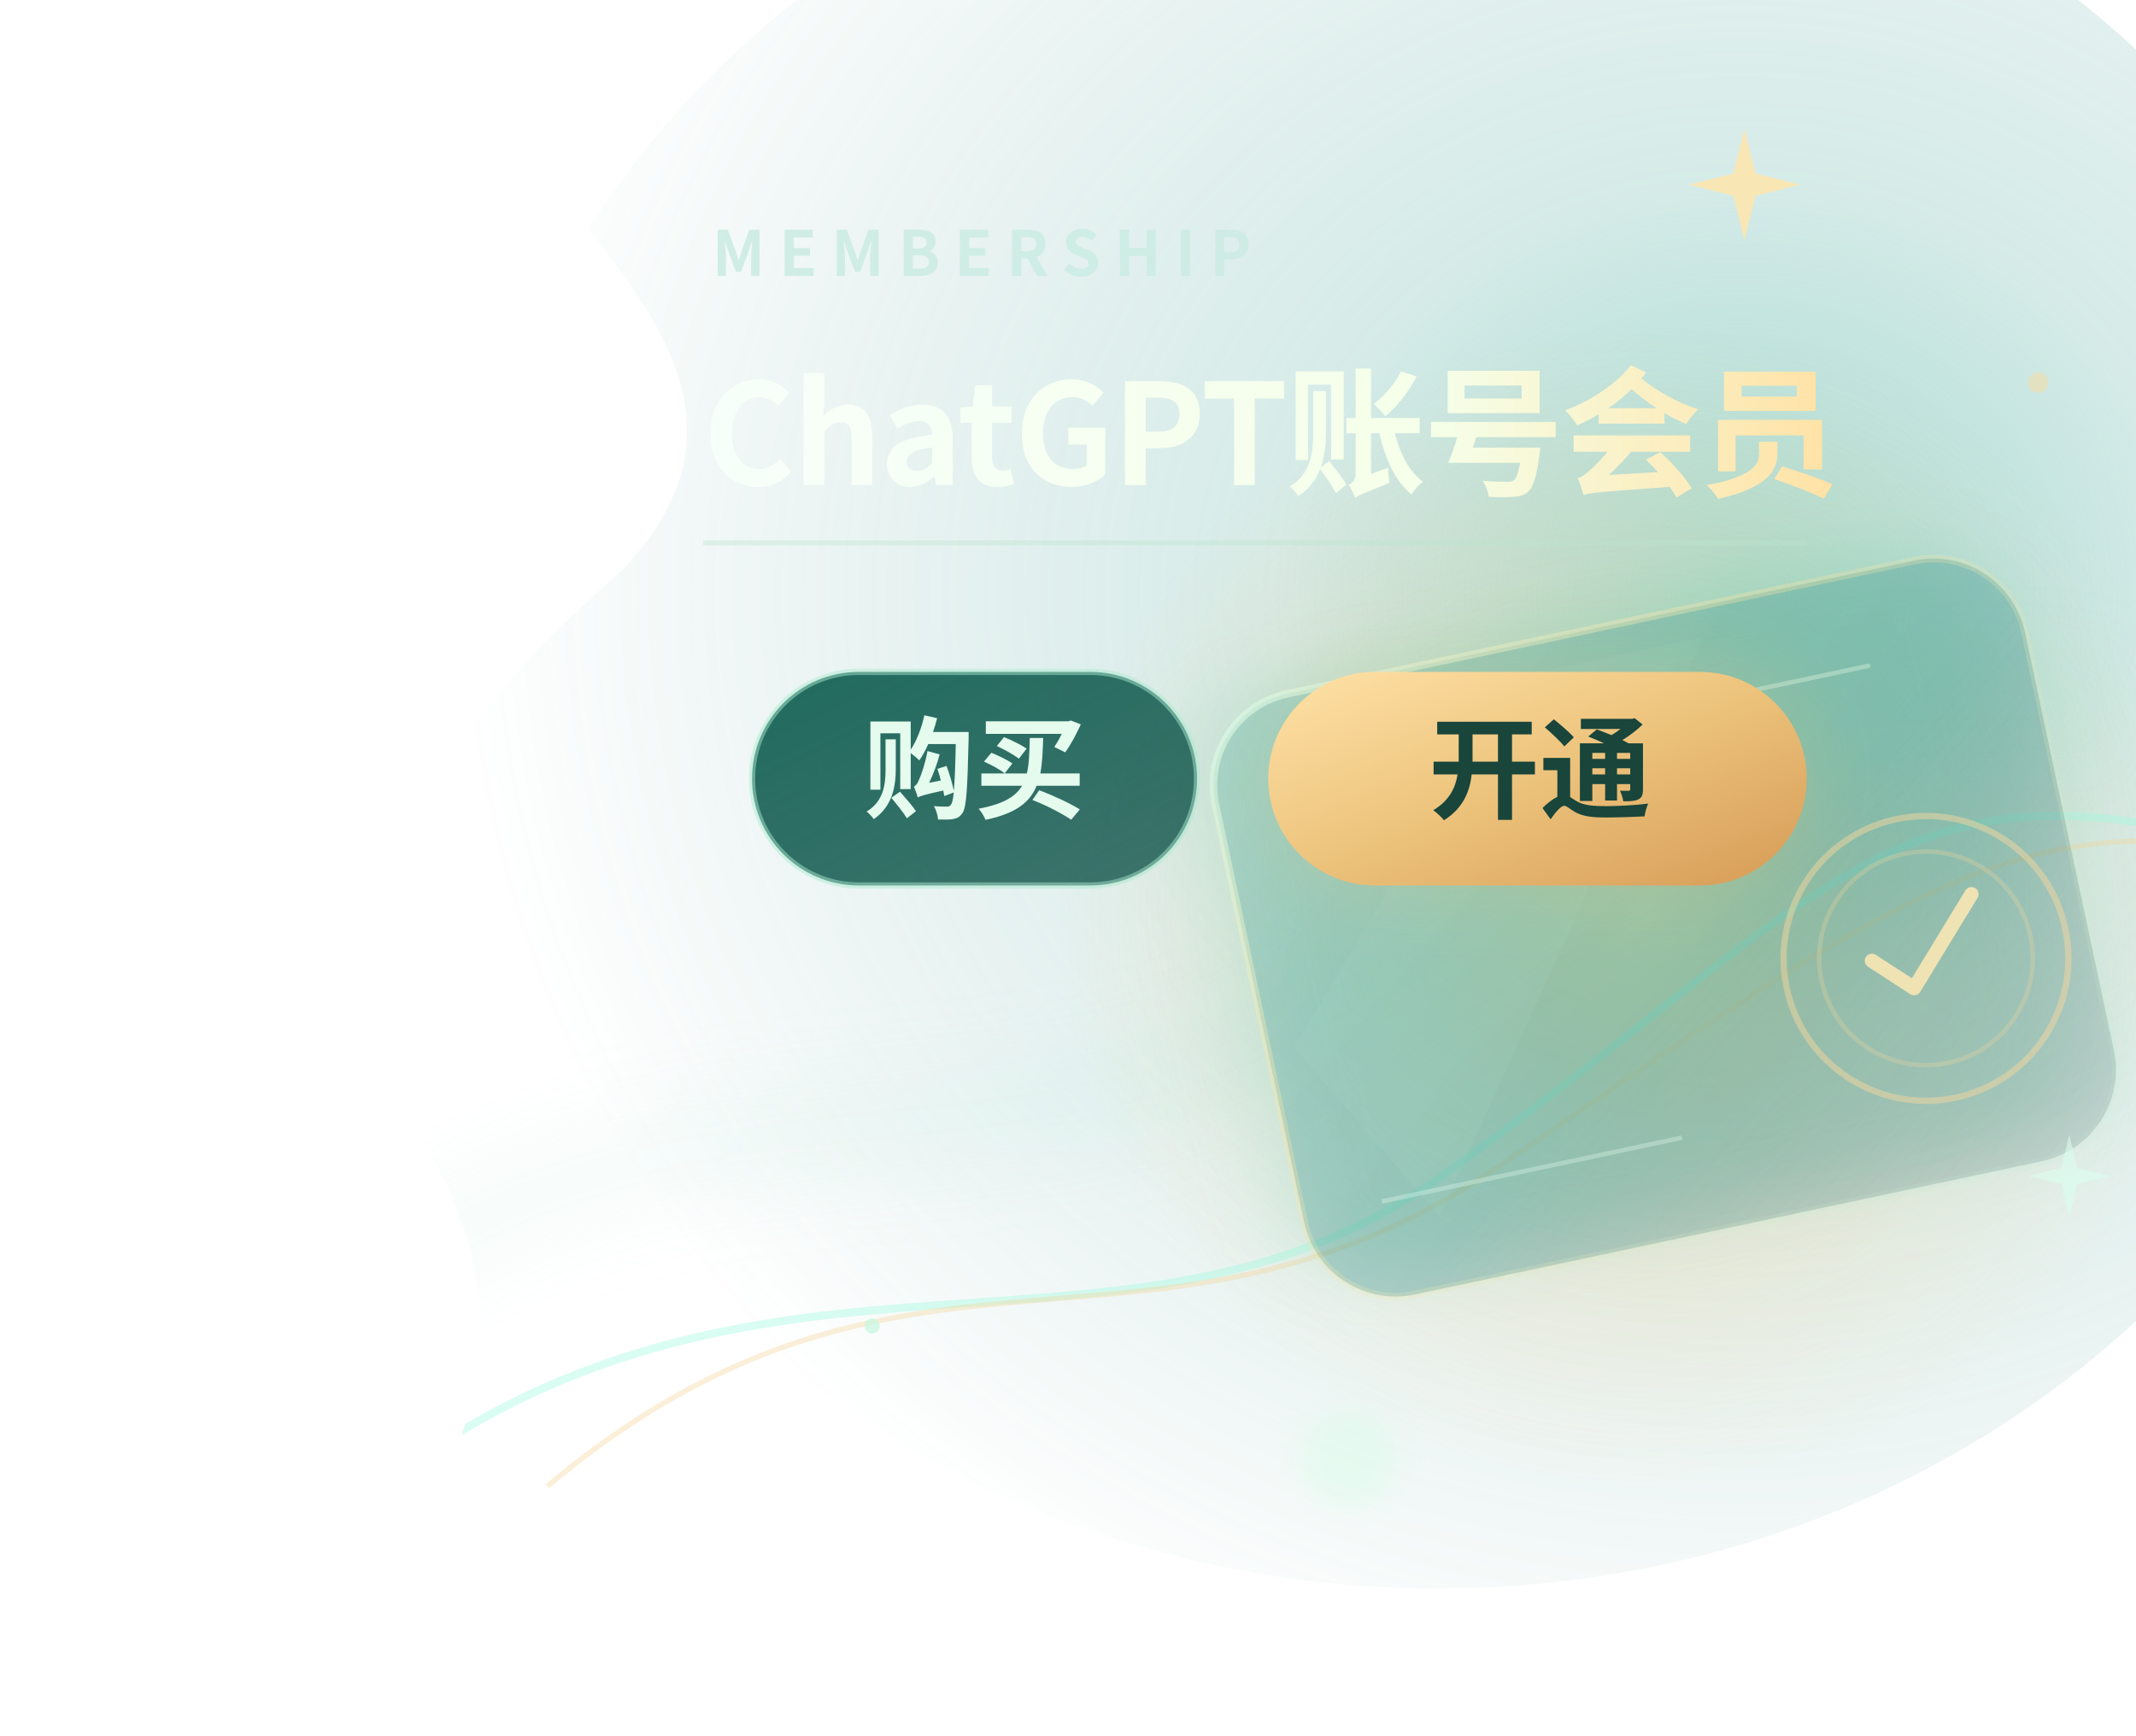
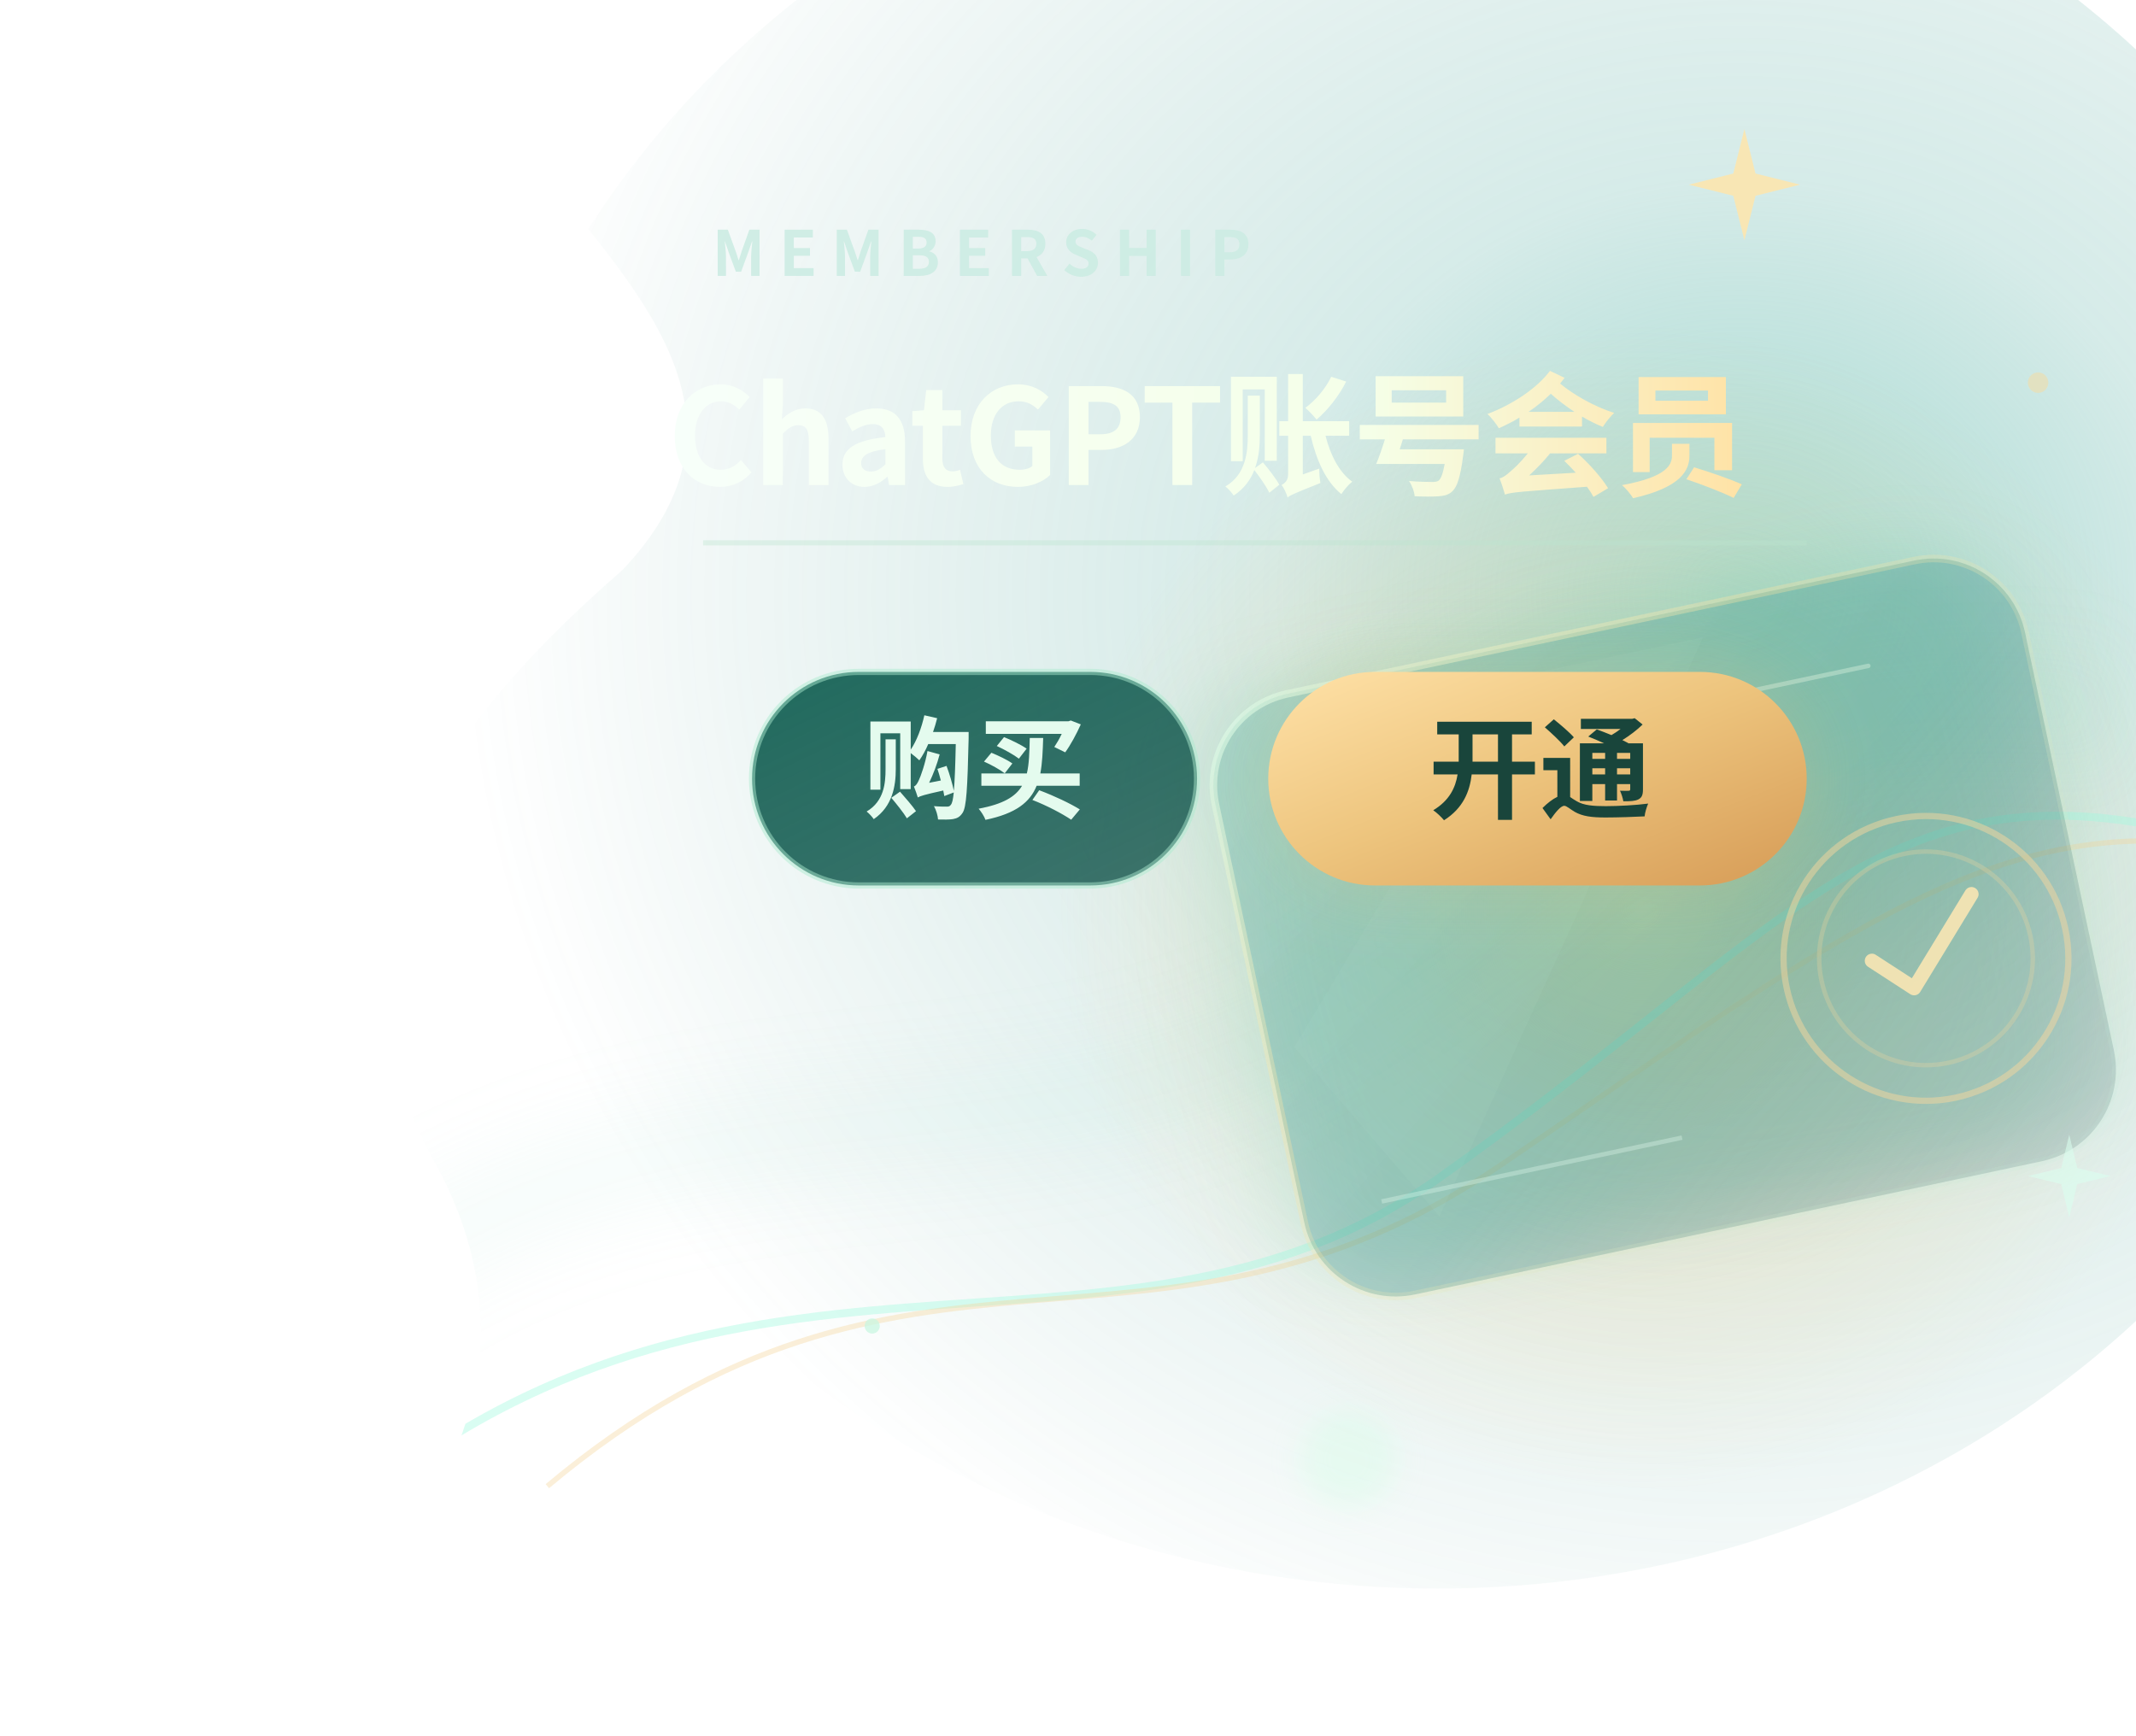
<svg xmlns="http://www.w3.org/2000/svg" width="720" height="585" viewBox="0 0 480 390" role="img" aria-labelledby="title desc">
  <defs>
    <radialGradient id="light" cx="65%" cy="45%" r="64%">
      <stop stop-color="#6dc6b7" stop-opacity=".58" />
      <stop offset=".36" stop-color="#4caa9e" stop-opacity=".23" />
      <stop offset="1" stop-color="#2d887c" stop-opacity="0" />
    </radialGradient>
    <radialGradient id="goldHalo">
      <stop stop-color="#ffe7a4" stop-opacity=".68" />
      <stop offset=".4" stop-color="#f6be68" stop-opacity=".23" />
      <stop offset="1" stop-color="#f4be63" stop-opacity="0" />
    </radialGradient>
    <linearGradient id="edge" x1="0" y1="0" x2="1" y2="1">
      <stop stop-color="#d9fff0" stop-opacity=".65" />
      <stop offset=".35" stop-color="#fce4a2" stop-opacity=".33" />
      <stop offset="1" stop-color="#bceee0" stop-opacity=".1" />
    </linearGradient>
    <linearGradient id="cardFill" x1="0" y1="0" x2="1" y2="1">
      <stop stop-color="#4ba99b" stop-opacity=".28" />
      <stop offset=".55" stop-color="#1b7c78" stop-opacity=".3" />
      <stop offset="1" stop-color="#052b32" stop-opacity=".13" />
    </linearGradient>
    <linearGradient id="headline" x1="0" x2="1" y1="0" y2="0">
      <stop stop-color="#f7fffa" />
      <stop offset=".65" stop-color="#f5ffe8" />
      <stop offset="1" stop-color="#ffe2a5" />
    </linearGradient>
    <linearGradient id="chipGold" x1="0" y1="0" x2="1" y2="1">
      <stop stop-color="#ffe2a8" />
      <stop offset=".48" stop-color="#edc47d" />
      <stop offset="1" stop-color="#d69b56" />
    </linearGradient>
    <linearGradient id="chipGlass" x1="0" y1="0" x2="1" y2="1">
      <stop stop-color="#176558" stop-opacity=".96" />
      <stop offset="1" stop-color="#19584f" stop-opacity=".82" />
    </linearGradient>
    <filter id="glow" x="-60%" y="-60%" width="220%" height="220%">
      <feGaussianBlur stdDeviation="9" />
    </filter>
    <filter id="soft" x="-50%" y="-50%" width="200%" height="200%">
      <feGaussianBlur stdDeviation="3" />
    </filter>
    <clipPath id="organic">
      <path d="M99 0H480V390H48c58-45 73-88 49-130-27-51-3-92 43-132C185 80 111 45 99 0Z" />
    </clipPath>
  </defs>
  <g clip-path="url(#organic)">
    <ellipse cx="323" cy="154" rx="221" ry="203" fill="url(#light)" />
    <ellipse cx="369" cy="204" rx="132" ry="131" fill="url(#goldHalo)" />
    <path d="M56 310c87-84 168-36 245-85 65-42 100-86 208-58" fill="none" stroke="#98ddcb" stroke-width="20" opacity=".09" filter="url(#glow)" />
    <path d="M71 346c91-83 178-29 252-81 79-56 100-94 168-78" fill="none" stroke="#a5fae0" stroke-width="1.8" opacity=".42" />
    <path d="M123 334c81-68 136-19 214-72 69-47 104-74 148-73" fill="none" stroke="#f4d69c" stroke-width="1.2" opacity=".38" />
    <g transform="translate(265 157) rotate(-12)">
      <rect width="185" height="137" rx="21" fill="#4ec3a9" opacity=".2" filter="url(#glow)" />
      <rect x="3" y="4" width="186" height="138" rx="21" fill="url(#cardFill)" stroke="url(#edge)" stroke-width="1.7" />
      <path d="M27 25h126m-126 8h83" stroke="#f2ffed" stroke-width="1" opacity=".33" stroke-linecap="round" />
      <circle cx="152" cy="92" r="32" stroke="#f7d69c" stroke-opacity=".48" stroke-width="1.4" fill="none" />
      <circle cx="152" cy="92" r="24" stroke="#f7d69c" stroke-opacity=".27" fill="none" />
      <path d="M140 90l8 8 17-18" fill="none" stroke="#ffe9b4" stroke-width="3.2" stroke-linecap="round" stroke-linejoin="round" opacity=".85" />
      <path d="M21 120h69" stroke="#e4fdf0" stroke-opacity=".33" stroke-width="1" />
      <path d="M9 82l66-71h43L33 126Z" fill="#d2f9e2" opacity=".045" />
    </g>
    <path d="M392 29l2.5 10 10 2.5-10 2.5-2.5 10-2.5-10-10-2.5 10-2.5Z" fill="#fce6af" opacity=".91" />
    <circle cx="458" cy="86" r="2.3" fill="#e9dfb5" opacity=".76" />
    <circle cx="196" cy="298" r="1.7" fill="#c7f6e0" opacity=".72" />
    <path d="M465 255l1.8 7.5 7.5 1.8-7.5 1.8-1.8 7.5-1.8-7.5-7.5-1.8 7.5-1.8Z" fill="#dafff0" opacity=".57" />
    <circle cx="303" cy="328" r="11" fill="#c4ffdc" opacity=".25" filter="url(#soft)" />
  </g>
  <g font-family="-apple-system, BlinkMacSystemFont, 'PingFang SC', 'Microsoft YaHei', 'Noto Sans CJK SC', sans-serif" text-rendering="geometricPrecision">
    <text x="160" y="62" fill="#ccece3" opacity=".9" font-size="14" letter-spacing="3.1" font-weight="650">MEMBERSHIP</text>
-     <text x="158" y="109" fill="url(#headline)" font-size="31.5" font-weight="760" letter-spacing="-.55">ChatGPT账号会员</text>
+     <text x="150" y="109" fill="url(#headline)" font-size="30" font-weight="760" letter-spacing="-.55">ChatGPT账号会员</text>
    <path d="M158 122h248" stroke="#bce5cd" opacity=".37" stroke-width="1.15" />
    <g transform="translate(169 151)">
      <rect width="100" height="48" rx="24" fill="url(#chipGlass)" stroke="#abe9ce" stroke-opacity=".48" stroke-width="1.4" />
      <text x="50" y="31" fill="#e4fbee" font-size="25" font-weight="720" text-anchor="middle">购买</text>
    </g>
    <g transform="translate(285 151)">
      <rect width="121" height="48" rx="24" fill="#f0c77d" opacity=".22" filter="url(#glow)" />
      <rect width="121" height="48" rx="24" fill="url(#chipGold)" />
      <text x="61" y="31" fill="#19453b" font-size="25" font-weight="790" text-anchor="middle">开通</text>
    </g>
  </g>
</svg>
